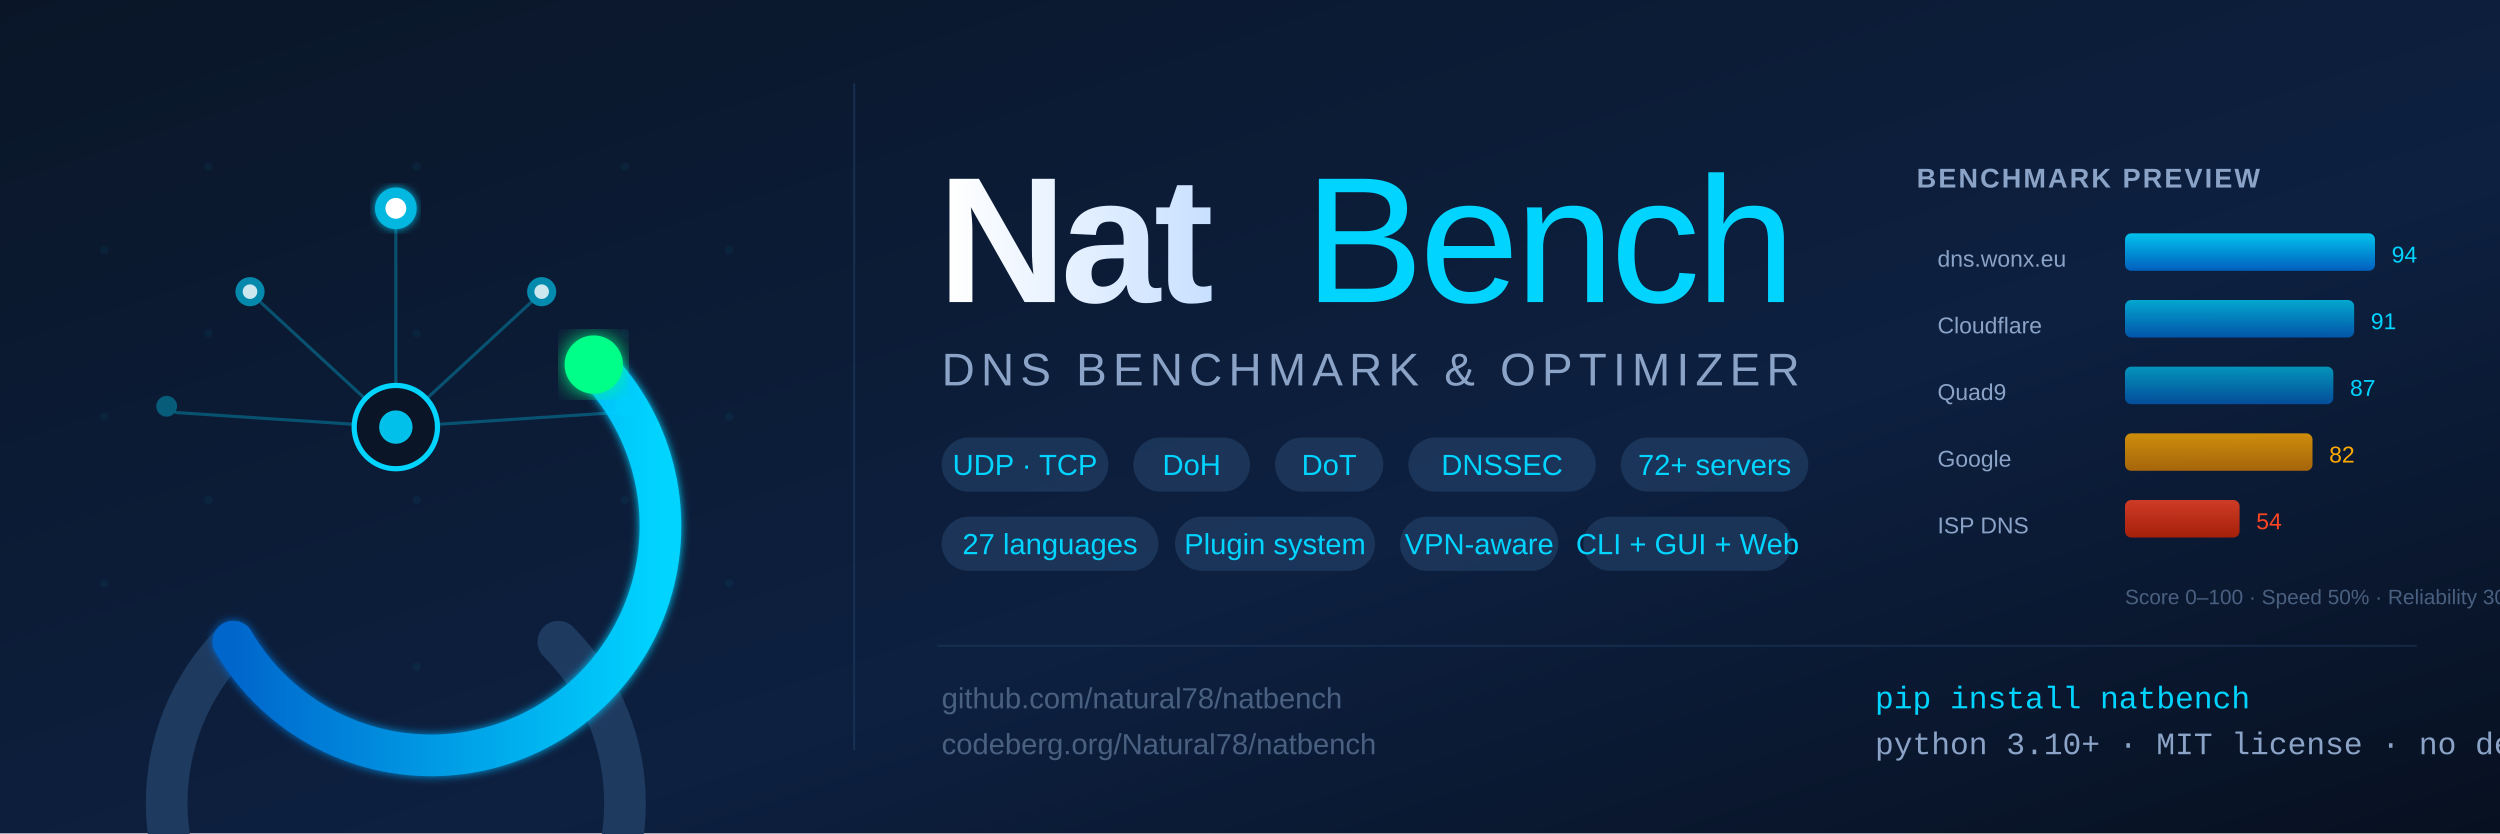
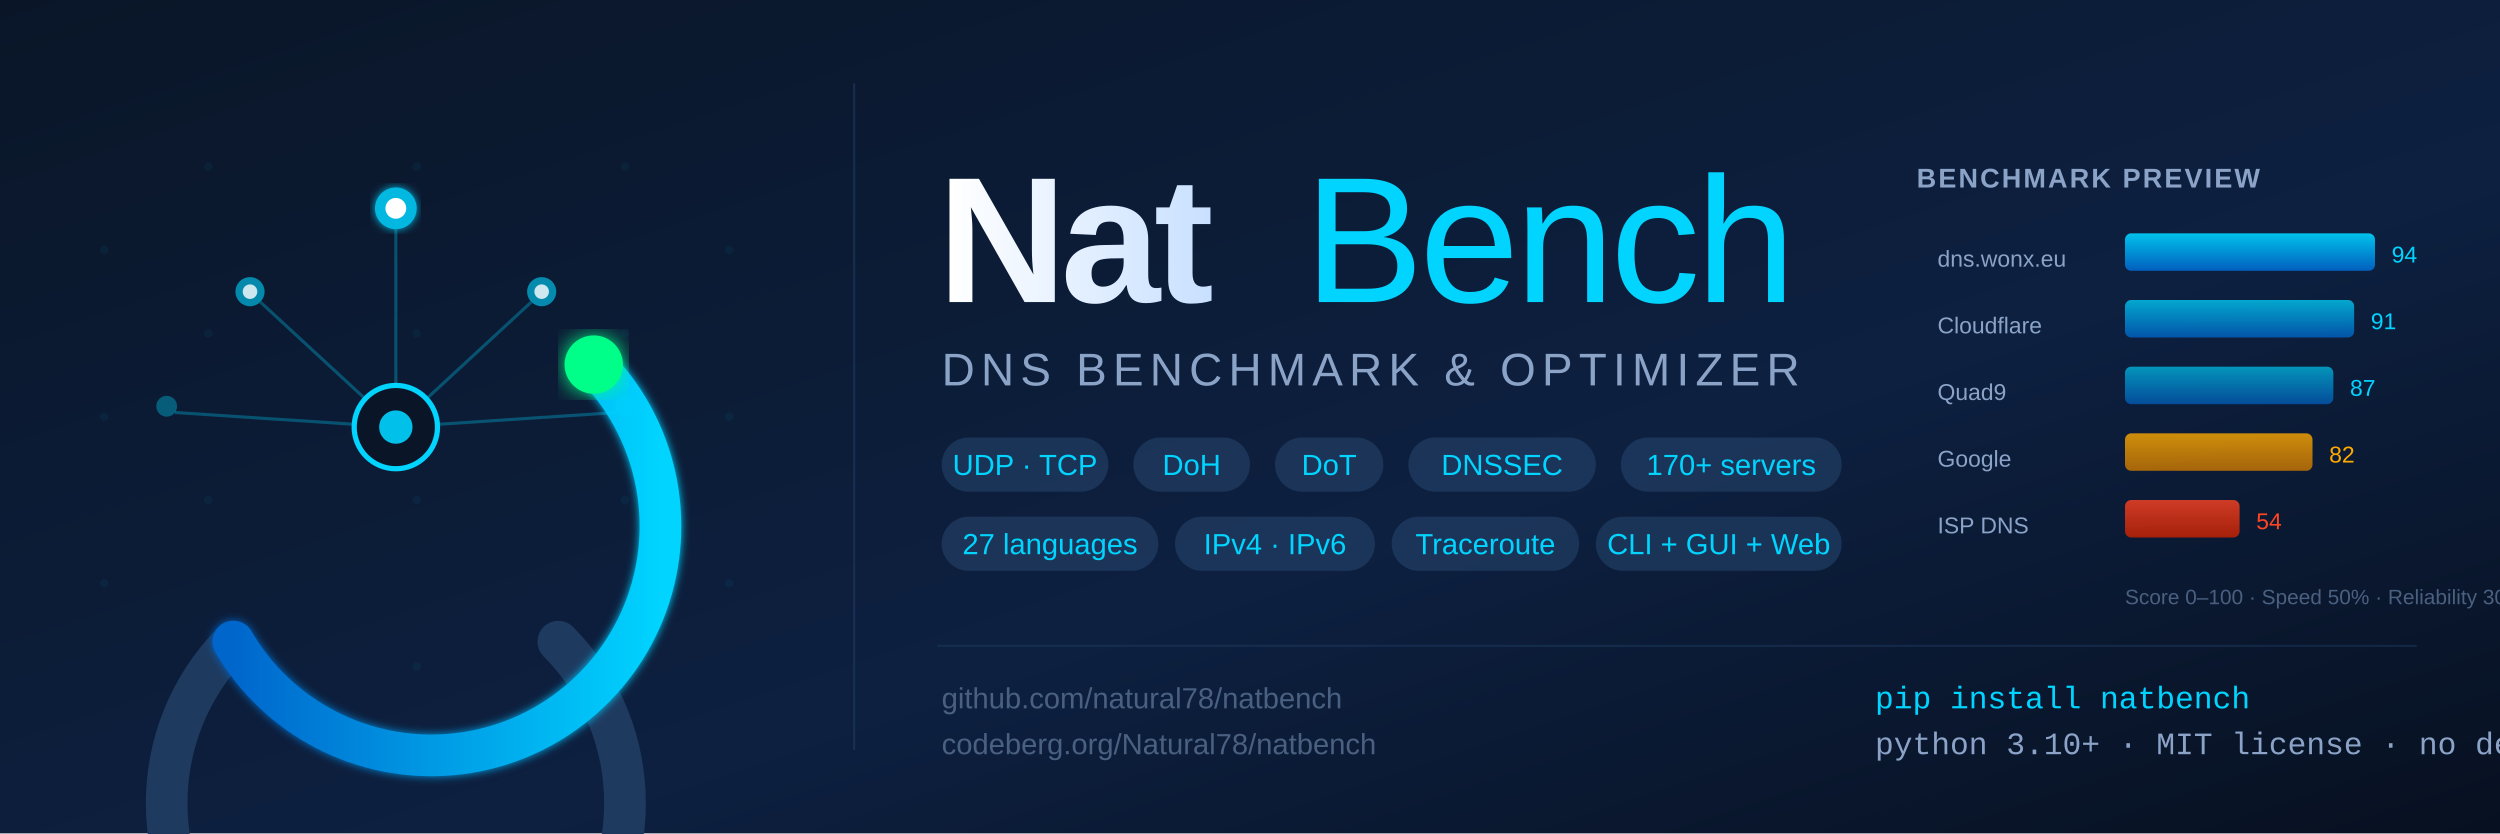
<svg xmlns="http://www.w3.org/2000/svg" viewBox="0 0 1200 400">
  <defs>
    <linearGradient id="bgBanner" x1="0" y1="0" x2="1" y2="1">
      <stop offset="0%" stop-color="#0a1628" />
      <stop offset="60%" stop-color="#0d2040" />
      <stop offset="100%" stop-color="#071020" />
    </linearGradient>
    <linearGradient id="arcB" x1="0" y1="0" x2="1" y2="0">
      <stop offset="0%" stop-color="#0066cc" />
      <stop offset="100%" stop-color="#00d4ff" />
    </linearGradient>
    <linearGradient id="barG" x1="0" y1="1" x2="0" y2="0">
      <stop offset="0%" stop-color="#0066cc" />
      <stop offset="100%" stop-color="#00d4ff" />
    </linearGradient>
    <linearGradient id="barY" x1="0" y1="1" x2="0" y2="0">
      <stop offset="0%" stop-color="#cc7700" />
      <stop offset="100%" stop-color="#ffaa00" />
    </linearGradient>
    <linearGradient id="barR" x1="0" y1="1" x2="0" y2="0">
      <stop offset="0%" stop-color="#cc2200" />
      <stop offset="100%" stop-color="#ff4422" />
    </linearGradient>
    <linearGradient id="textG2" x1="0" y1="0" x2="1" y2="0">
      <stop offset="0%" stop-color="#ffffff" />
      <stop offset="100%" stop-color="#c8e0ff" />
    </linearGradient>
    <filter id="gB">
      <feGaussianBlur stdDeviation="5" result="b" />
      <feMerge>
        <feMergeNode in="b" />
        <feMergeNode in="SourceGraphic" />
      </feMerge>
    </filter>
    <filter id="gBsoft">
      <feGaussianBlur stdDeviation="2" result="b" />
      <feMerge>
        <feMergeNode in="b" />
        <feMergeNode in="SourceGraphic" />
      </feMerge>
    </filter>
    <clipPath id="clip">
      <rect width="1200" height="400" rx="0" />
    </clipPath>
  </defs>
  <rect width="1200" height="400" fill="url(#bgBanner)" />
  <g opacity="0.05" fill="#00d4ff">
    <circle cx="100" cy="80" r="2" />
    <circle cx="200" cy="80" r="2" />
    <circle cx="300" cy="80" r="2" />
    <circle cx="100" cy="160" r="2" />
    <circle cx="200" cy="160" r="2" />
    <circle cx="300" cy="160" r="2" />
    <circle cx="100" cy="240" r="2" />
    <circle cx="200" cy="240" r="2" />
    <circle cx="300" cy="240" r="2" />
    <circle cx="100" cy="320" r="2" />
    <circle cx="200" cy="320" r="2" />
    <circle cx="300" cy="320" r="2" />
    <circle cx="50" cy="120" r="2" />
    <circle cx="50" cy="200" r="2" />
    <circle cx="50" cy="280" r="2" />
    <circle cx="350" cy="120" r="2" />
    <circle cx="350" cy="200" r="2" />
    <circle cx="350" cy="280" r="2" />
  </g>
  <path d="M 112 308 A 110 110 0 1 0 268 308" fill="none" stroke="#1e3a5f" stroke-width="20" stroke-linecap="round" />
  <path d="M 112 308 A 110 110 0 1 0 285 175" fill="none" stroke="url(#arcB)" stroke-width="20" stroke-linecap="round" filter="url(#gBsoft)" />
  <circle cx="285" cy="175" r="14" fill="#00ff88" filter="url(#gB)" />
  <circle cx="285" cy="175" r="8" fill="#00ff88" />
  <circle cx="190" cy="100" r="10" fill="#00d4ff" opacity="0.85" filter="url(#gBsoft)" />
  <circle cx="190" cy="100" r="5" fill="#ffffff" />
  <circle cx="120" cy="140" r="7" fill="#00d4ff" opacity="0.6" />
  <circle cx="120" cy="140" r="3.5" fill="#fff" opacity="0.8" />
  <circle cx="260" cy="140" r="7" fill="#00d4ff" opacity="0.6" />
  <circle cx="260" cy="140" r="3.5" fill="#fff" opacity="0.8" />
  <circle cx="80" cy="195" r="5" fill="#00d4ff" opacity="0.35" />
  <circle cx="300" cy="195" r="5" fill="#00d4ff" opacity="0.35" />
  <g stroke="#00d4ff" stroke-width="1.5" opacity="0.3">
    <line x1="190" y1="205" x2="190" y2="110" />
    <line x1="190" y1="205" x2="125" y2="145" />
    <line x1="190" y1="205" x2="255" y2="145" />
    <line x1="190" y1="205" x2="84" y2="198" />
    <line x1="190" y1="205" x2="296" y2="198" />
  </g>
  <circle cx="190" cy="205" r="20" fill="#0a1628" stroke="#00d4ff" stroke-width="2.5" />
  <circle cx="190" cy="205" r="8" fill="#00d4ff" opacity="0.9" />
  <line x1="410" y1="40" x2="410" y2="360" stroke="#1e3a5f" stroke-width="1" opacity="0.6" />
  <text x="450" y="145" font-family="'Segoe UI',system-ui,-apple-system,Arial,sans-serif" font-size="86" font-weight="800" letter-spacing="-3" fill="url(#textG2)">Nat</text>
  <text x="626" y="145" font-family="'Segoe UI',system-ui,-apple-system,Arial,sans-serif" font-size="86" font-weight="300" letter-spacing="-2" fill="#00d4ff">Bench</text>
  <text x="452" y="185" font-family="'Segoe UI',system-ui,-apple-system,Arial,sans-serif" font-size="22" fill="#8ba3c7" letter-spacing="3" font-weight="400">DNS BENCHMARK &amp; OPTIMIZER</text>
  <g font-family="'Segoe UI',system-ui,-apple-system,Arial,sans-serif" font-size="14" fill="#8ba3c7">
    <rect x="452" y="210" width="80" height="26" rx="13" fill="#1e3a5f" opacity="0.8" />
    <text x="492" y="228" text-anchor="middle" fill="#00d4ff">UDP · TCP</text>
    <rect x="544" y="210" width="56" height="26" rx="13" fill="#1e3a5f" opacity="0.8" />
    <text x="572" y="228" text-anchor="middle" fill="#00d4ff">DoH</text>
    <rect x="612" y="210" width="52" height="26" rx="13" fill="#1e3a5f" opacity="0.8" />
    <text x="638" y="228" text-anchor="middle" fill="#00d4ff">DoT</text>
    <rect x="676" y="210" width="90" height="26" rx="13" fill="#1e3a5f" opacity="0.8" />
    <text x="721" y="228" text-anchor="middle" fill="#00d4ff">DNSSEC</text>
-     <rect x="778" y="210" width="90" height="26" rx="13" fill="#1e3a5f" opacity="0.8" />
-     <text x="823" y="228" text-anchor="middle" fill="#00d4ff">72+ servers</text>
+     <rect x="778" y="210" width="106" height="26" rx="13" fill="#1e3a5f" opacity="0.8" />
+     <text x="831" y="228" text-anchor="middle" fill="#00d4ff">170+ servers</text>
    <rect x="452" y="248" width="104" height="26" rx="13" fill="#1e3a5f" opacity="0.8" />
    <text x="504" y="266" text-anchor="middle" fill="#00d4ff">27 languages</text>
    <rect x="564" y="248" width="96" height="26" rx="13" fill="#1e3a5f" opacity="0.8" />
-     <text x="612" y="266" text-anchor="middle" fill="#00d4ff">Plugin system</text>
-     <rect x="672" y="248" width="76" height="26" rx="13" fill="#1e3a5f" opacity="0.8" />
-     <text x="710" y="266" text-anchor="middle" fill="#00d4ff">VPN-aware</text>
-     <rect x="760" y="248" width="100" height="26" rx="13" fill="#1e3a5f" opacity="0.8" />
-     <text x="810" y="266" text-anchor="middle" fill="#00d4ff">CLI + GUI + Web</text>
+     <text x="612" y="266" text-anchor="middle" fill="#00d4ff">IPv4 · IPv6</text>
+     <rect x="668" y="248" width="90" height="26" rx="13" fill="#1e3a5f" opacity="0.8" />
+     <text x="713" y="266" text-anchor="middle" fill="#00d4ff">Traceroute</text>
+     <rect x="766" y="248" width="118" height="26" rx="13" fill="#1e3a5f" opacity="0.8" />
+     <text x="825" y="266" text-anchor="middle" fill="#00d4ff">CLI + GUI + Web</text>
  </g>
  <g>
    <text x="920" y="90" font-family="'Segoe UI',system-ui,Arial" font-size="13" fill="#8ba3c7" font-weight="600" letter-spacing="1">BENCHMARK PREVIEW</text>
    <text x="930" y="128" font-family="'Segoe UI',system-ui,Arial" font-size="11" fill="#8ba3c7" text-anchor="start">dns.wonx.eu</text>
    <rect x="1020" y="112" width="120" height="18" rx="3" fill="url(#barG)" opacity="0.9" />
    <text x="1148" y="126" font-family="'Segoe UI',system-ui,Arial" font-size="11" fill="#00d4ff">94</text>
    <text x="930" y="160" font-family="'Segoe UI',system-ui,Arial" font-size="11" fill="#8ba3c7">Cloudflare</text>
    <rect x="1020" y="144" width="110" height="18" rx="3" fill="url(#barG)" opacity="0.75" />
    <text x="1138" y="158" font-family="'Segoe UI',system-ui,Arial" font-size="11" fill="#00d4ff">91</text>
    <text x="930" y="192" font-family="'Segoe UI',system-ui,Arial" font-size="11" fill="#8ba3c7">Quad9</text>
    <rect x="1020" y="176" width="100" height="18" rx="3" fill="url(#barG)" opacity="0.65" />
    <text x="1128" y="190" font-family="'Segoe UI',system-ui,Arial" font-size="11" fill="#00d4ff">87</text>
    <text x="930" y="224" font-family="'Segoe UI',system-ui,Arial" font-size="11" fill="#8ba3c7">Google</text>
    <rect x="1020" y="208" width="90" height="18" rx="3" fill="url(#barY)" opacity="0.8" />
    <text x="1118" y="222" font-family="'Segoe UI',system-ui,Arial" font-size="11" fill="#ffaa00">82</text>
    <text x="930" y="256" font-family="'Segoe UI',system-ui,Arial" font-size="11" fill="#8ba3c7">ISP DNS</text>
    <rect x="1020" y="240" width="55" height="18" rx="3" fill="url(#barR)" opacity="0.8" />
    <text x="1083" y="254" font-family="'Segoe UI',system-ui,Arial" font-size="11" fill="#ff4422">54</text>
    <text x="1020" y="290" font-family="'Segoe UI',system-ui,Arial" font-size="10" fill="#4a6080">Score 0–100 · Speed 50% · Reliability 30% · Consistency 10% · Security 10%</text>
  </g>
  <line x1="450" y1="310" x2="1160" y2="310" stroke="#1e3a5f" stroke-width="1" opacity="0.5" />
  <text x="452" y="340" font-family="'Segoe UI',system-ui,Arial" font-size="14" fill="#4a6080">github.com/natural78/natbench</text>
  <text x="452" y="362" font-family="'Segoe UI',system-ui,Arial" font-size="14" fill="#4a6080">codeberg.org/Natural78/natbench</text>
  <text x="900" y="340" font-family="'Courier New',monospace" font-size="15" fill="#00d4ff">pip install natbench</text>
  <text x="900" y="362" font-family="'Courier New',monospace" font-size="15" fill="#8ba3c7">python 3.10+ · MIT license · no deps</text>
</svg>
